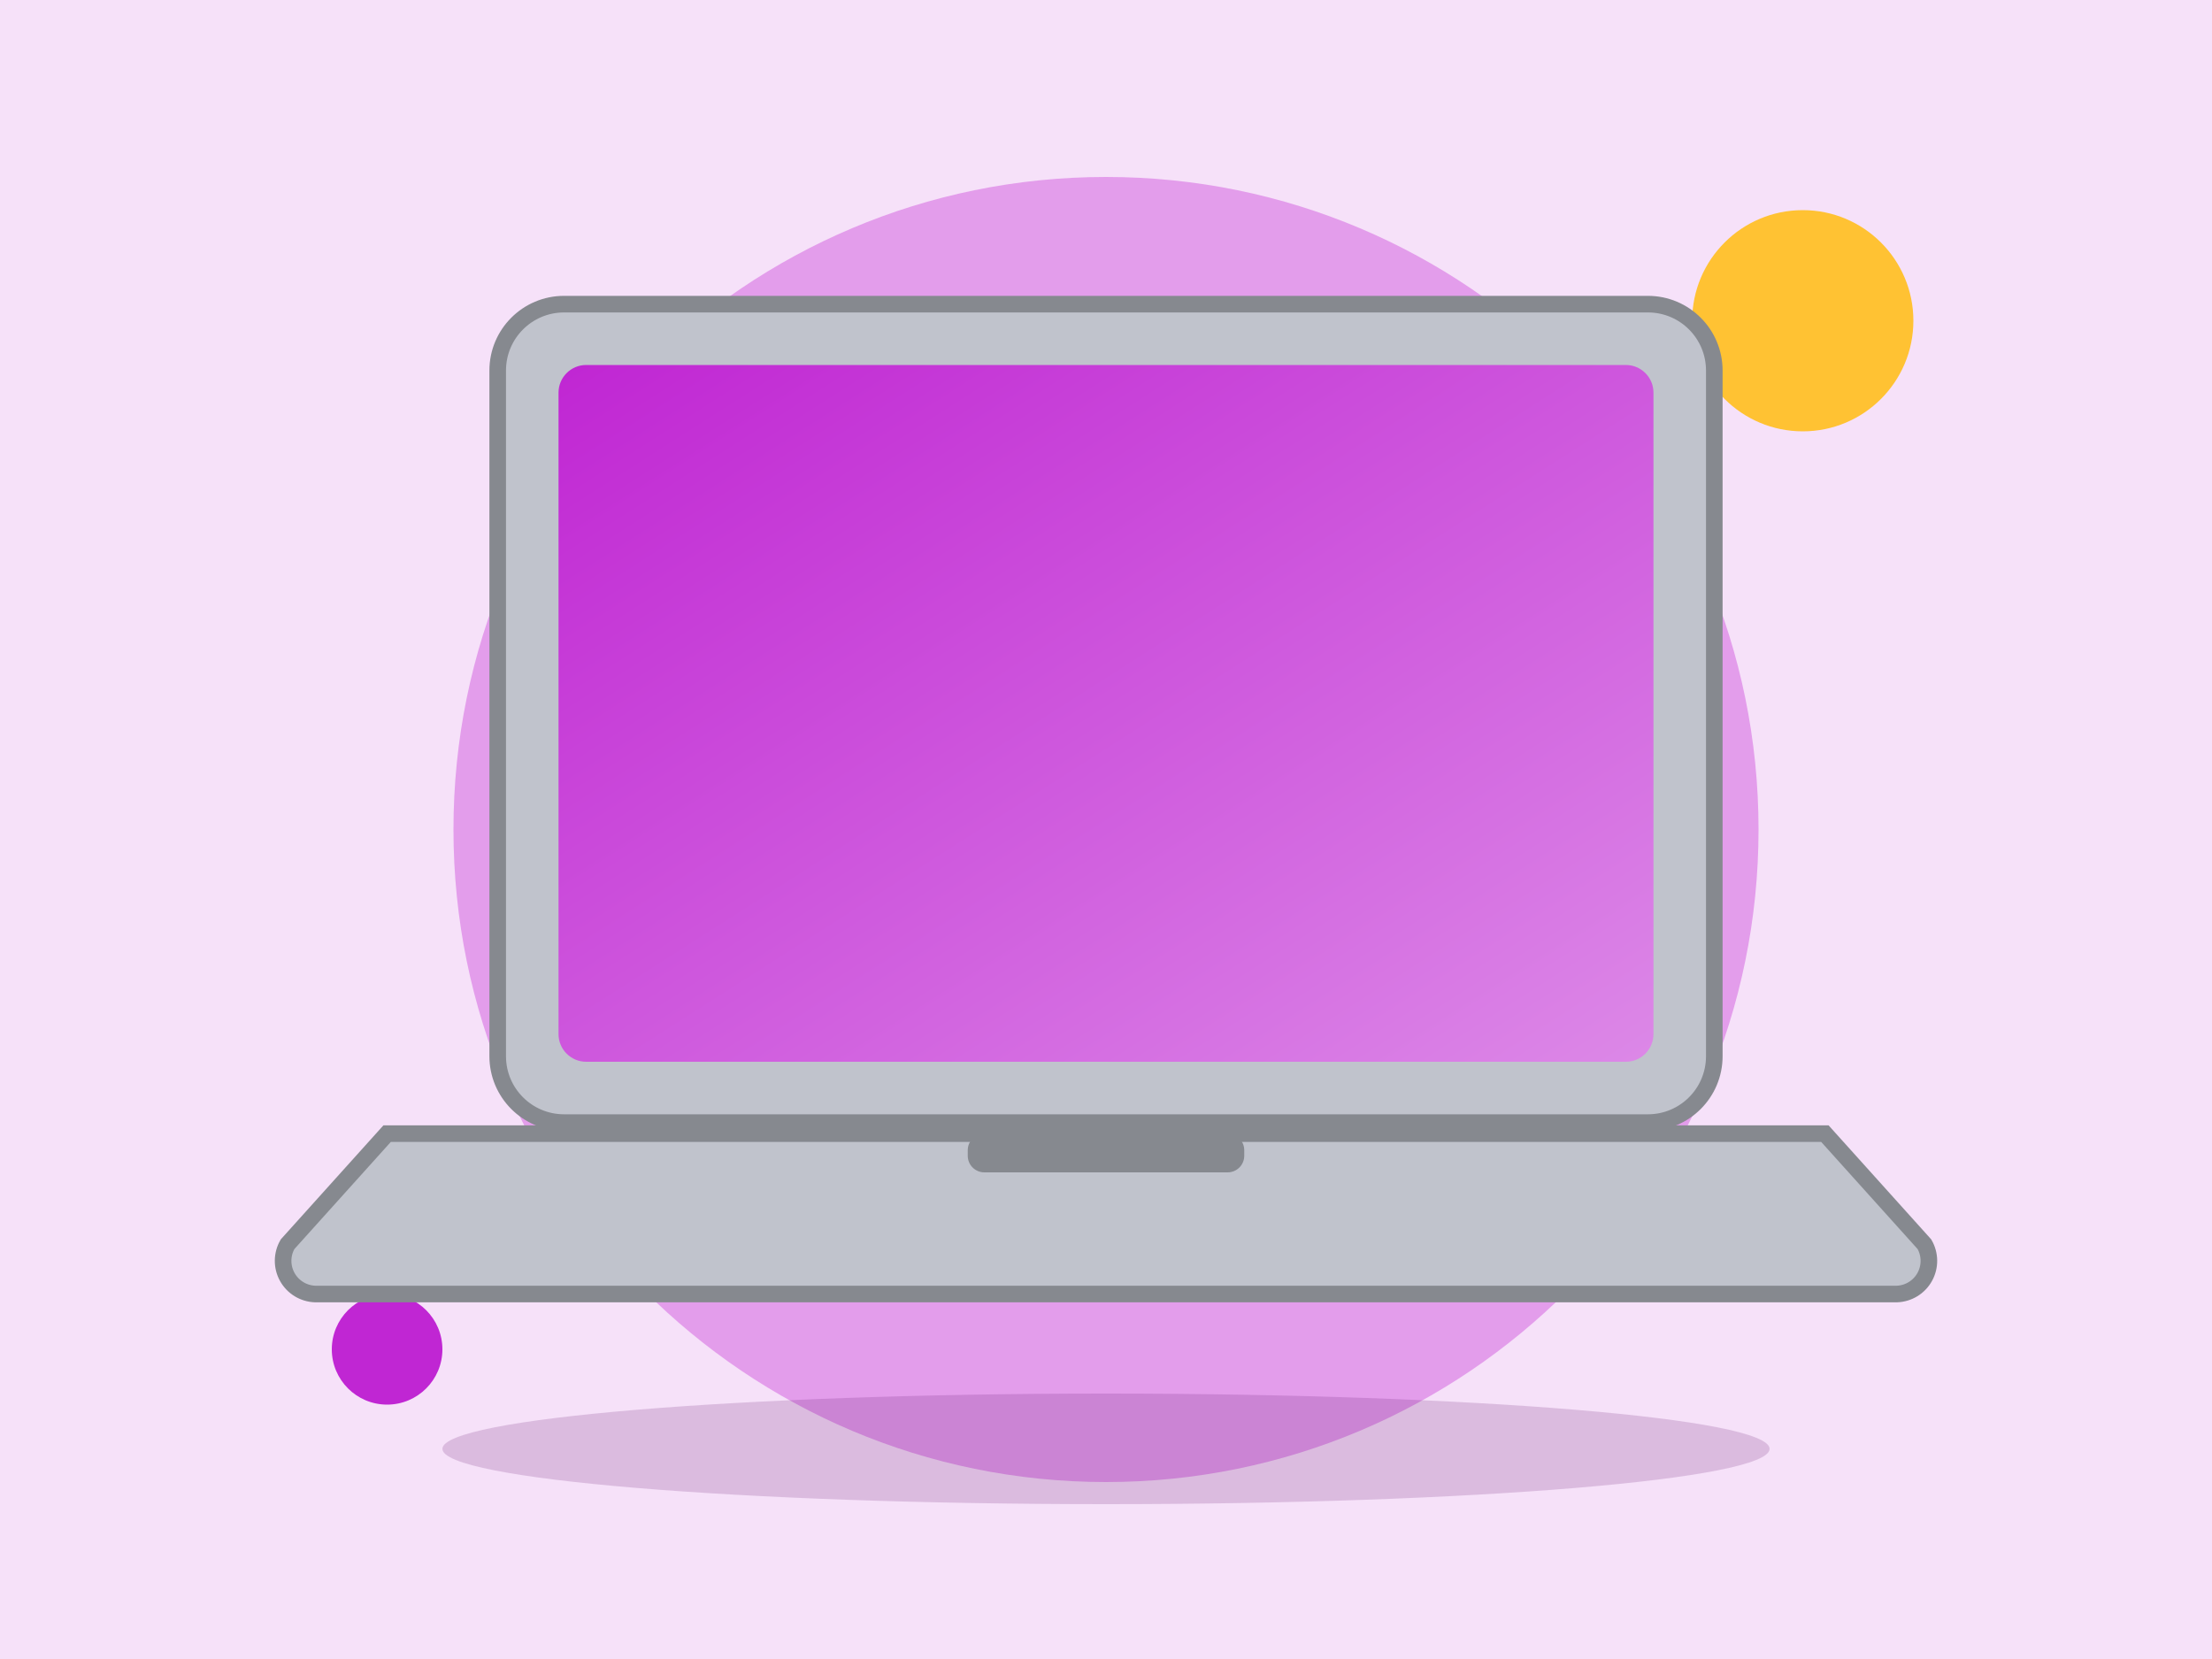
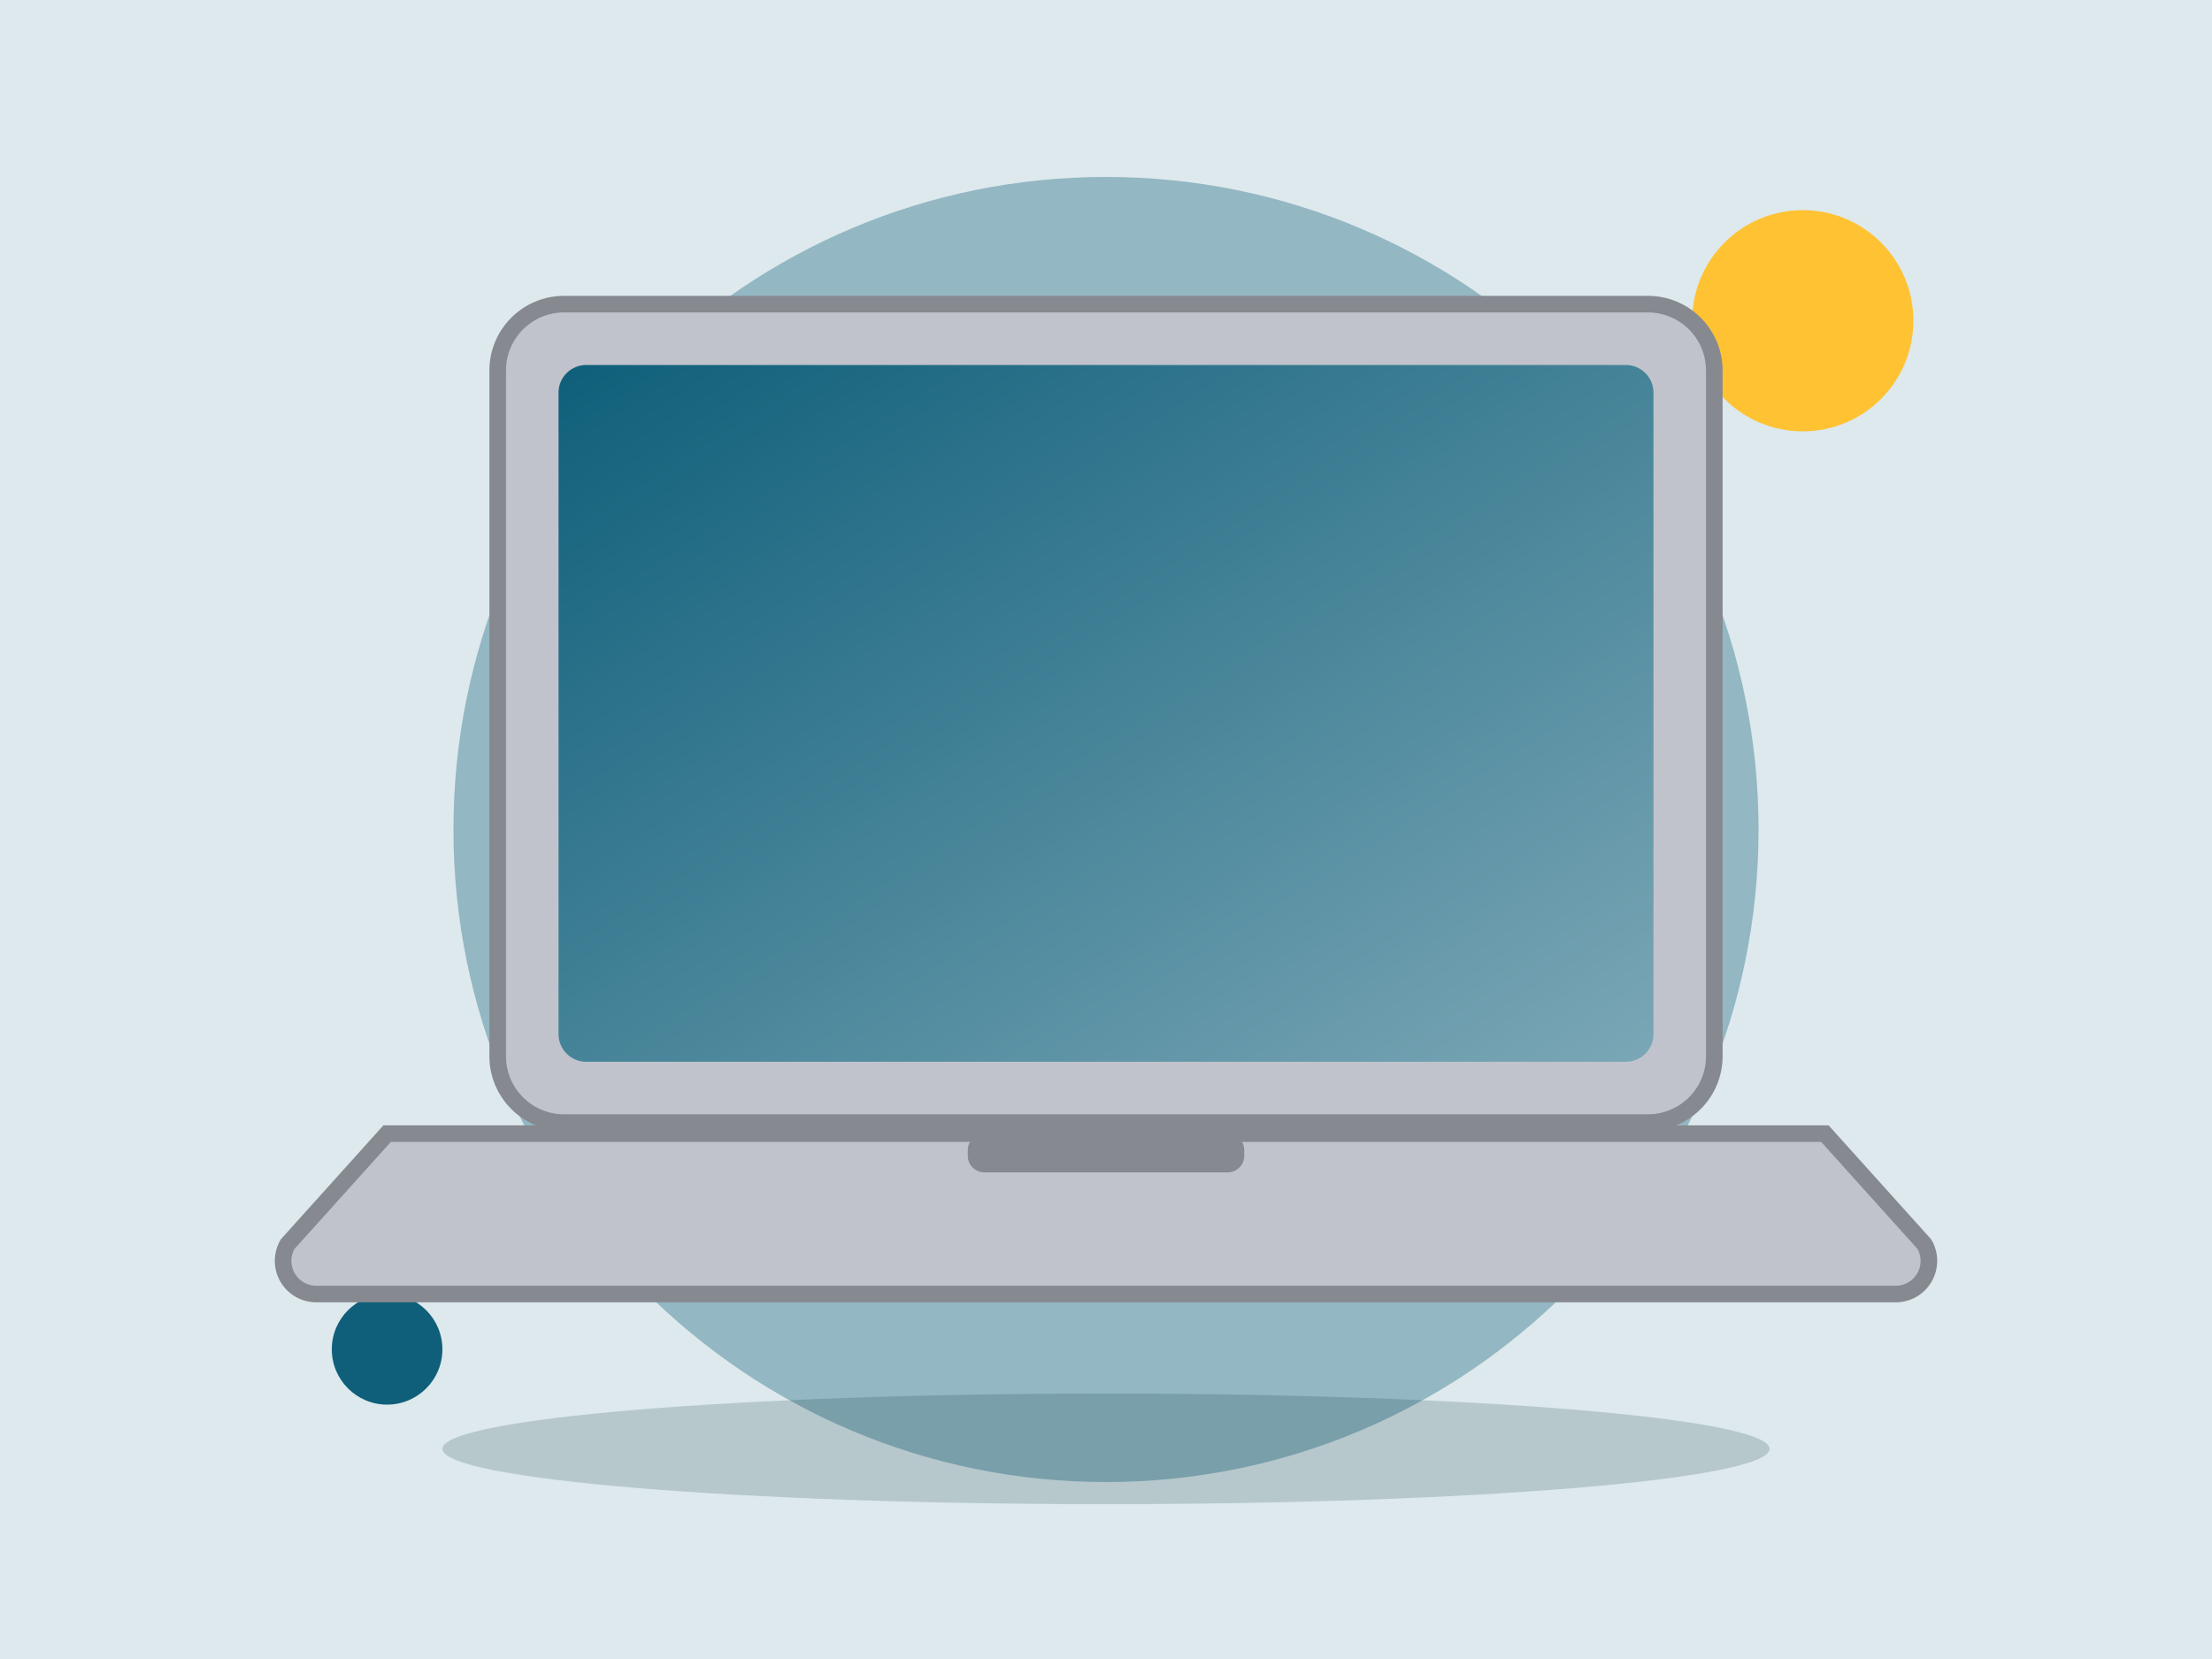
<svg xmlns="http://www.w3.org/2000/svg" viewBox="0 0 400 300" width="400" height="300">
  <defs>
    <linearGradient id="screen" x1="0" y1="0" x2="1" y2="1">
-       <stop offset="0" stop-color="#c026d3" />
-       <stop offset="1" stop-color="#dc88e7" />
+       <stop offset="0" stop-color="#0f5f7a" />
+       <stop offset="1" stop-color="#7ba7b6" />
    </linearGradient>
  </defs>
-   <rect width="400" height="300" fill="#f6e1f9" />
-   <circle cx="200" cy="150" r="118" fill="#e39deb" />
+   <rect width="400" height="300" fill="#dde9ec" />
+   <circle cx="200" cy="150" r="118" fill="#93b7c3" />
  <circle cx="326" cy="58" r="20" fill="#ffc233" />
-   <circle cx="70" cy="244" r="10" fill="#c026d3" />
-   <ellipse cx="200" cy="262" rx="120" ry="10" fill="#60136a" opacity=".18" />
+   <circle cx="70" cy="244" r="10" fill="#0f5f7a" />
+   <ellipse cx="200" cy="262" rx="120" ry="10" fill="#08303d" opacity=".18" />
  <rect x="90" y="55" width="220" height="148" rx="12" fill="#c0c3cc" stroke="#86898f" stroke-width="3" />
  <rect x="101" y="66" width="198" height="126" rx="5" fill="url(#screen)" />
  <path d="M70 205h260l18 20a6 6 0 0 1-5 9H57a6 6 0 0 1-5-9z" fill="#c0c3cc" stroke="#86898f" stroke-width="3" />
  <rect x="175" y="205" width="50" height="7" rx="3" fill="#86898f" />
</svg>
